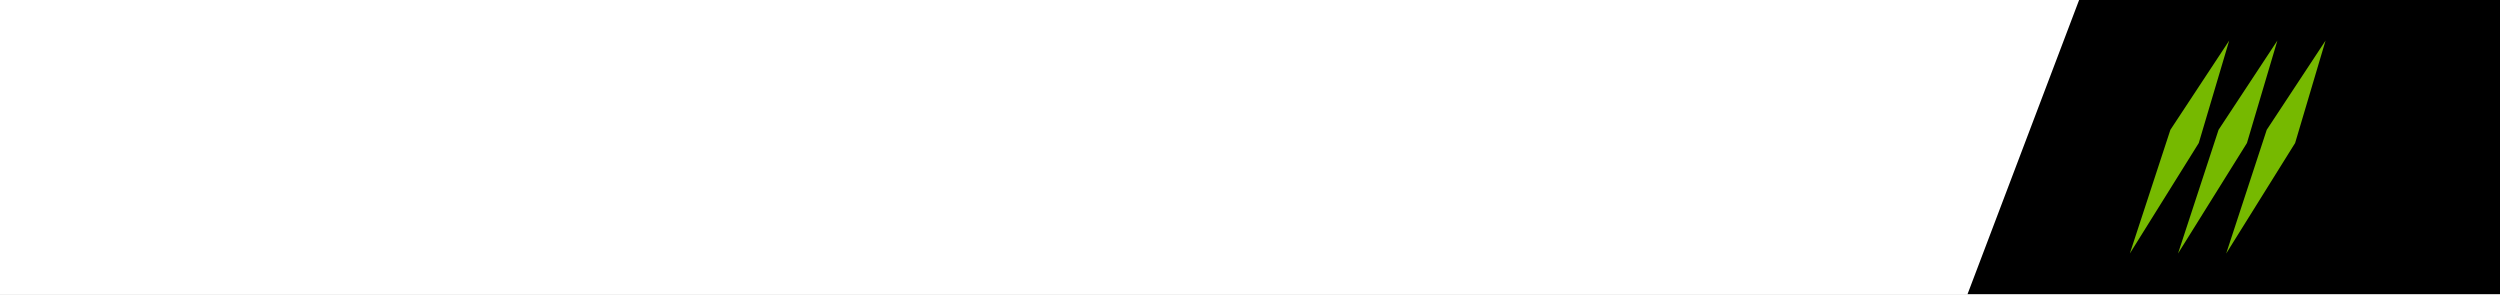
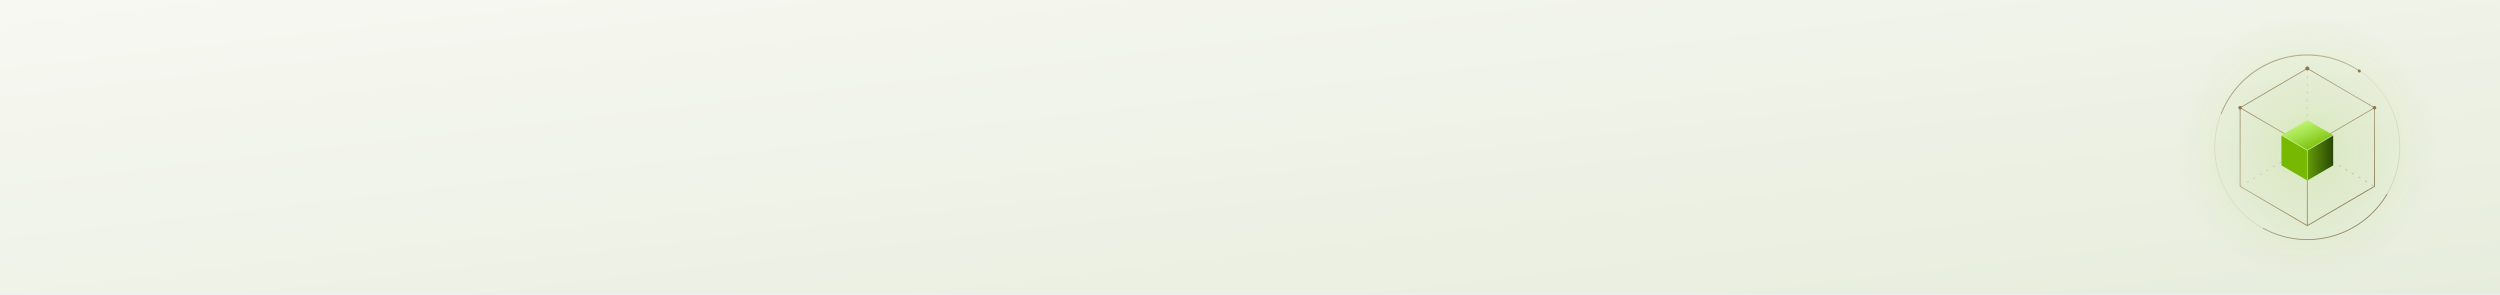
- <svg xmlns="http://www.w3.org/2000/svg" width="493" height="58" viewBox="0 0 493 58">
-   <rect width="493" height="58" fill="#ffffff" />
-   <polygon points="410,0 493,0 493,58 388,58" fill="#000000" />
-   <g fill="#76b900">
-     <polygon points="420.0,50.0 433.6,28.2 439.6,8.0 428.0,25.6" />
-     <polygon points="429.5,50.0 443.1,28.2 449.1,8.0 437.5,25.6" />
-     <polygon points="439.0,50.0 452.6,28.2 458.6,8.0 447.0,25.6" />
+ <svg xmlns="http://www.w3.org/2000/svg" width="493" height="58" viewBox="0 0 493 58" role="img">
+   <defs>
+     <linearGradient id="a3bg" x2="1" y2="1">
+       <stop stop-color="#f7f8f2" />
+       <stop offset="1" stop-color="#e7eddd" />
+     </linearGradient>
+     <radialGradient id="a3halo">
+       <stop stop-color="#76b900" stop-opacity=".16" />
+       <stop offset="1" stop-color="#76b900" stop-opacity="0" />
+     </radialGradient>
+     <linearGradient id="a3gold" x2=".8" y2="1">
+       <stop stop-color="#92805b" />
+       <stop offset=".5" stop-color="#b6a783" />
+       <stop offset="1" stop-color="#817148" />
+     </linearGradient>
+     <linearGradient id="a3top" x2=".7" y2="1">
+       <stop stop-color="#d4ff95" />
+       <stop offset=".5" stop-color="#a5e34c" />
+       <stop offset="1" stop-color="#76b900" />
+     </linearGradient>
+     <linearGradient id="a3side">
+       <stop stop-color="#659d05" />
+       <stop offset="1" stop-color="#294706" />
+     </linearGradient>
+     <linearGradient id="a3frame" x2="1" y2="1">
+       <stop stop-color="#fcfff5" />
+       <stop offset="1" stop-color="#dae5cd" />
+     </linearGradient>
+   </defs>
+   <rect width="493" height="58" fill="url(#a3bg)" />
+   <g transform="translate(455 29) scale(0.25)">
+     <circle r="105" fill="url(#a3halo)" />
+     <g fill="none" stroke="url(#a3gold)" stroke-width=".65">
+       <circle r="73" opacity=".22" />
+       <path d="M-68-26A73 73 0 0 1 41-60M63 37A73 73 0 0 1-35 64" opacity=".8" />
+       <path d="M0-62 53-31V31L0 62-53 31V-31Z M-53-31 0 0 53-31M0 0V62" />
+       <path d="M0-62V0M-53 31 0 0 53 31" stroke-dasharray="2 4" opacity=".35" />
+     </g>
+     <g transform="scale(0.85)" stroke-linejoin="round">
+       <path d="M0-25 24-11 0 3-24-11Z" fill="url(#a3top)" />
+       <path d="M-24-11 0 3V31L-24 17Z" fill="#76b900" />
+       <path d="M0 3 24-11V17L0 31Z" fill="url(#a3side)" />
+       <path d="M-24-11 0 3 24-11M0 3V31" fill="none" stroke="#e7ffc6" stroke-opacity=".65" stroke-width=".65" />
+     </g>
+     <g fill="#8c794e">
+       <circle cy="-62" r="1.6" />
+       <circle cx="-53" cy="-31" r="1.4" />
+       <circle cx="53" cy="-31" r="1.4" />
+       <circle cx="41" cy="-60" r="1.2" />
+     </g>
  </g>
</svg>
